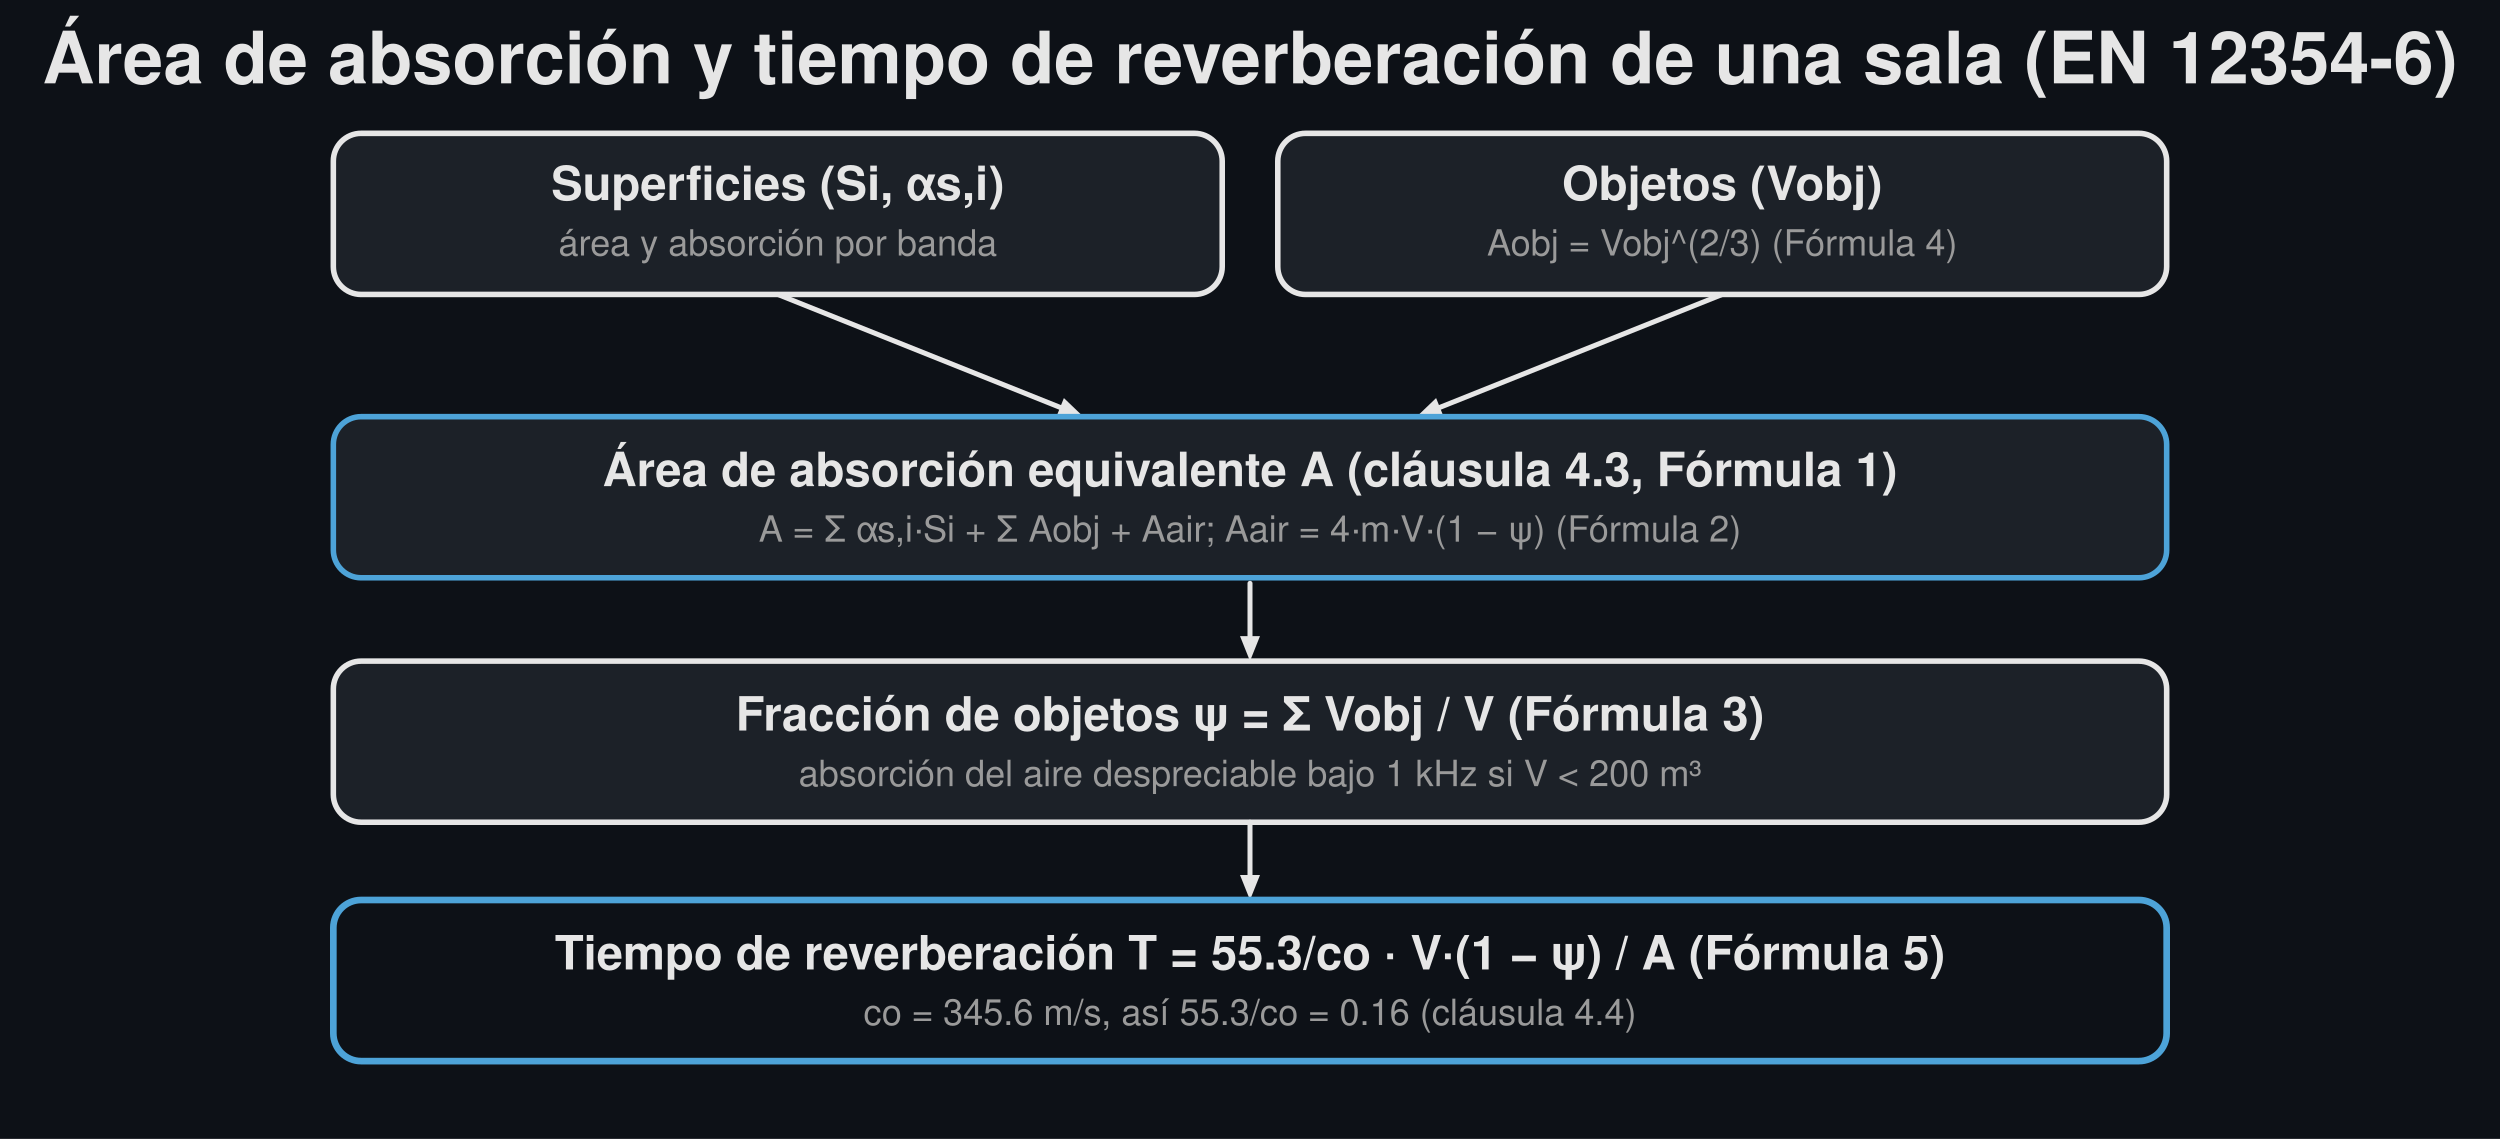
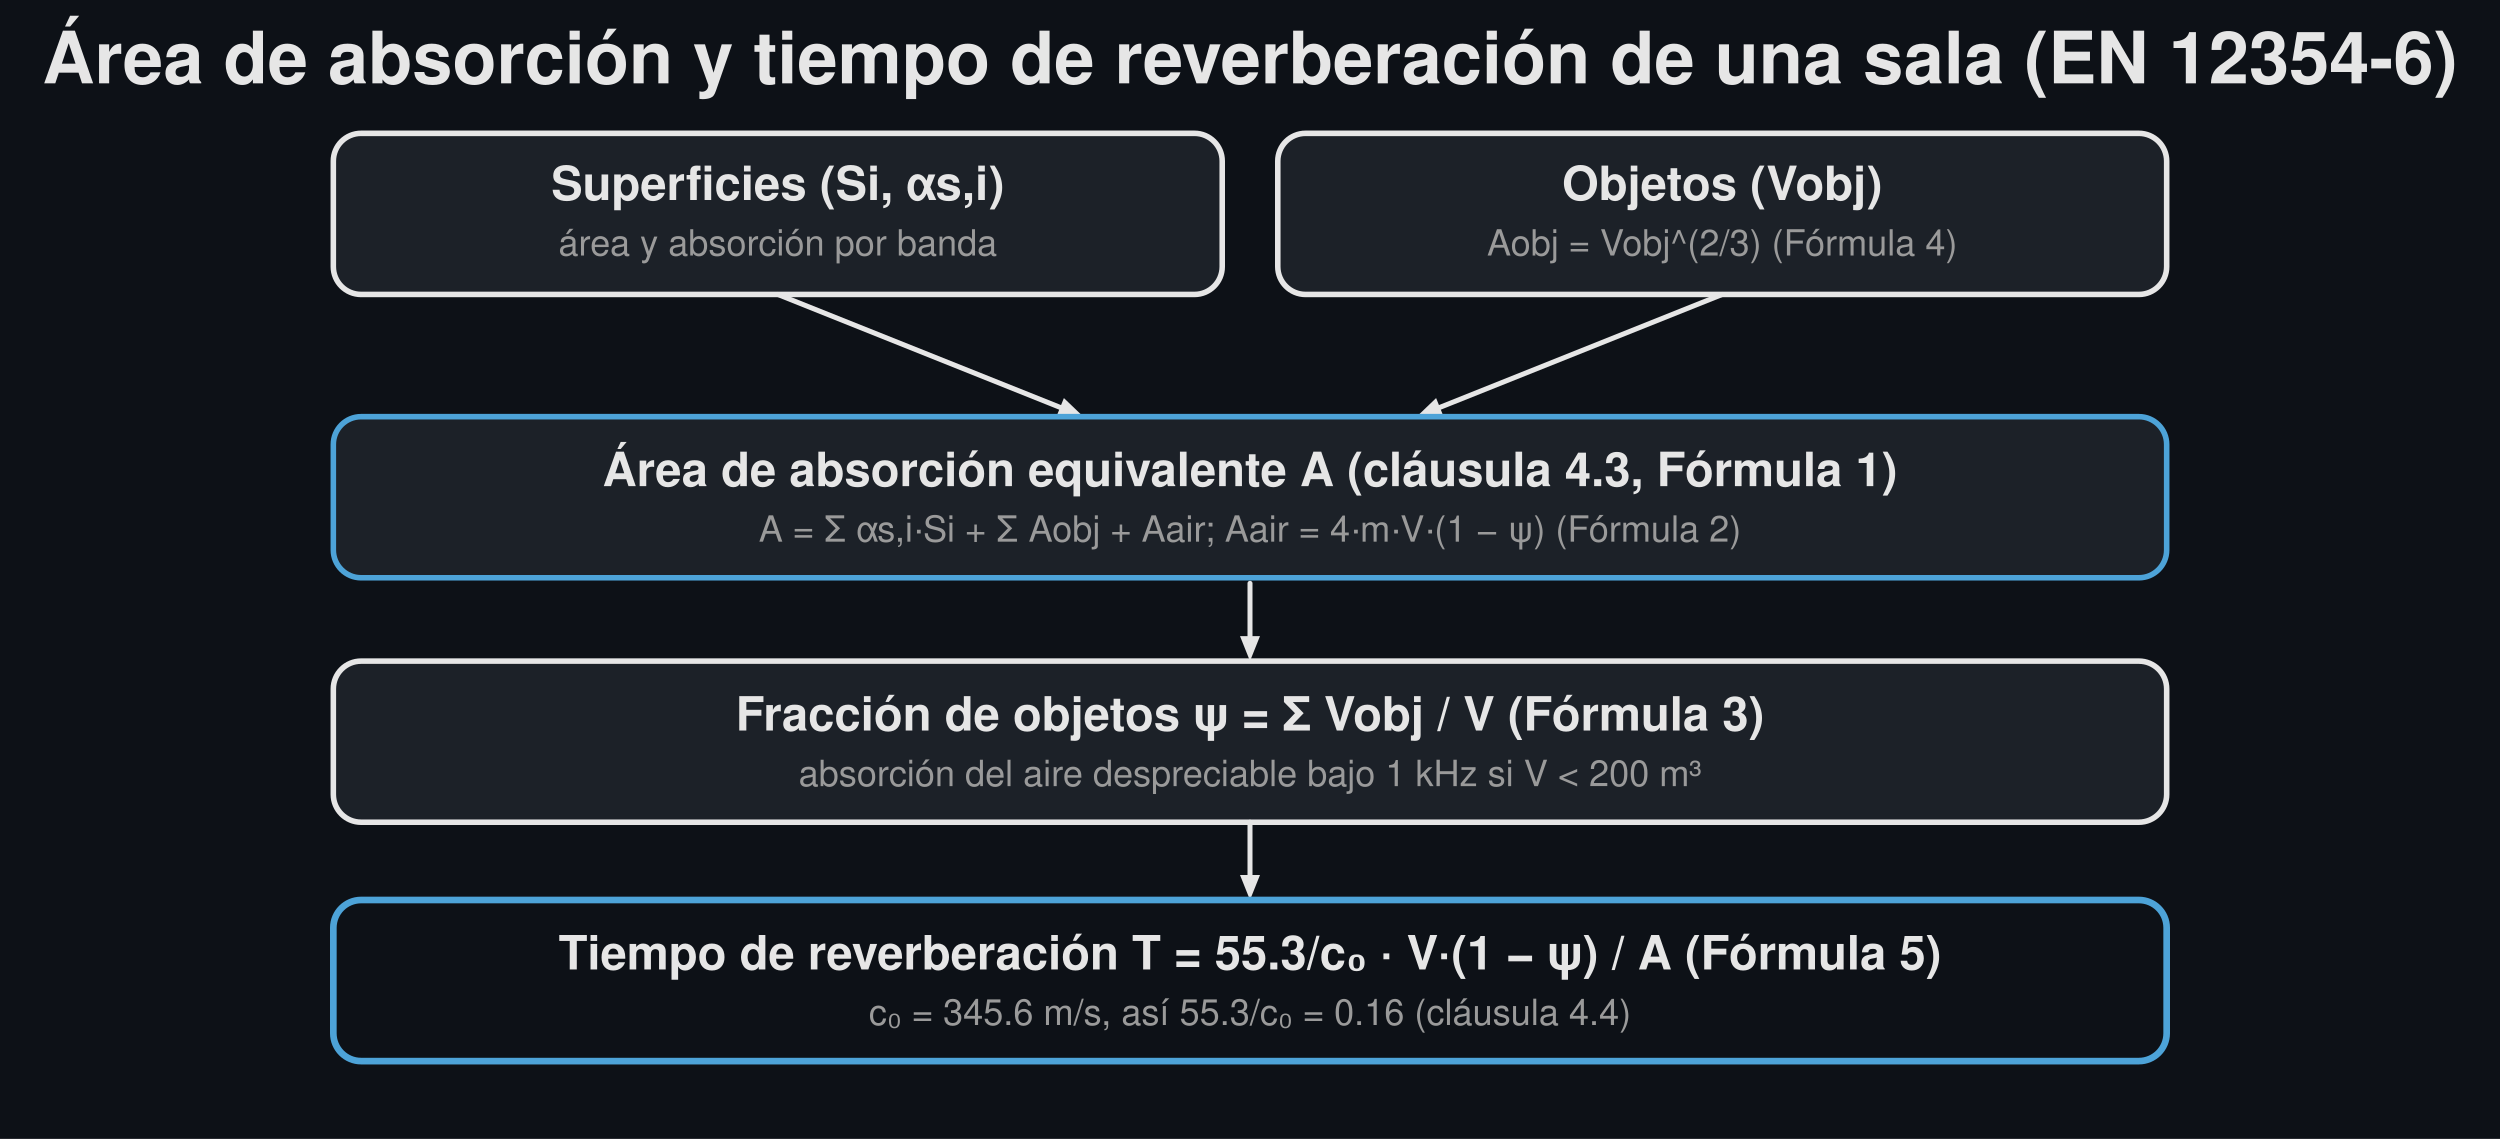
<svg xmlns="http://www.w3.org/2000/svg" width="900" height="410" viewBox="0 0 900 410">
  <rect width="900" height="410" fill="#0d1117" />
  <text x="450.0" y="30" font-family="Segoe UI, Helvetica, Arial, sans-serif" font-size="26" font-weight="600" fill="#e6e6e6" text-anchor="middle">Área de absorción y tiempo de reverberación de una sala (EN 12354-6)</text>
  <rect x="120.0" y="48" width="320.0" height="58.0" rx="10" fill="#1c2128" stroke="#e6e6e6" stroke-width="2" />
  <text x="280.0" y="72" font-family="Segoe UI, Helvetica, Arial, sans-serif" font-size="17" fill="#e6e6e6" text-anchor="middle" font-weight="600">Superficies  (Si, αs,i)</text>
  <text x="280.0" y="92" font-family="Segoe UI, Helvetica, Arial, sans-serif" font-size="13" fill="#9a9a9a" text-anchor="middle">área y absorción por banda</text>
  <rect x="460.0" y="48" width="320.0" height="58.0" rx="10" fill="#1c2128" stroke="#e6e6e6" stroke-width="2" />
  <text x="620.0" y="72" font-family="Segoe UI, Helvetica, Arial, sans-serif" font-size="17" fill="#e6e6e6" text-anchor="middle" font-weight="600">Objetos  (Vobj)</text>
  <text x="620.0" y="92" font-family="Segoe UI, Helvetica, Arial, sans-serif" font-size="13" fill="#9a9a9a" text-anchor="middle">Aobj = Vobj^(2/3)  (Fórmula 4)</text>
  <line x1="280.0" y1="106" x2="381.644" y2="146.657" stroke="#e6e6e6" stroke-width="1.8" stroke-linecap="round" />
  <path d="M 390.0 150.0 L 380.3 150.0 L 383.0 143.3 Z" fill="#e6e6e6" stroke="none" stroke-width="1.5" stroke-linejoin="round" />
  <line x1="620.0" y1="106" x2="518.356" y2="146.657" stroke="#e6e6e6" stroke-width="1.8" stroke-linecap="round" />
  <path d="M 510.0 150.0 L 517.0 143.3 L 519.7 150.0 Z" fill="#e6e6e6" stroke="none" stroke-width="1.5" stroke-linejoin="round" />
  <rect x="120.0" y="150" width="660.0" height="58.0" rx="10" fill="#1c2128" stroke="#4da3d8" stroke-width="2" />
  <text x="450.0" y="175" font-family="Segoe UI, Helvetica, Arial, sans-serif" font-size="17" fill="#e6e6e6" text-anchor="middle" font-weight="600">Área de absorción equivalente  A  (cláusula 4.3, Fórmula 1)</text>
  <text x="450.0" y="195" font-family="Segoe UI, Helvetica, Arial, sans-serif" font-size="13" fill="#9a9a9a" text-anchor="middle">A = Σ αs,i·Si + Σ Aobj + Aair;   Aair = 4·m·V·(1 − ψ)  (Fórmula 2)</text>
  <rect x="120.0" y="238" width="660.0" height="58.0" rx="10" fill="#1c2128" stroke="#e6e6e6" stroke-width="2" />
  <text x="450.0" y="263" font-family="Segoe UI, Helvetica, Arial, sans-serif" font-size="17" fill="#e6e6e6" text-anchor="middle" font-weight="600">Fracción de objetos  ψ = Σ Vobj / V   (Fórmula 3)</text>
  <text x="450.0" y="283" font-family="Segoe UI, Helvetica, Arial, sans-serif" font-size="13" fill="#9a9a9a" text-anchor="middle">absorción del aire despreciable bajo 1 kHz si V &lt; 200 m³</text>
  <line x1="450.0" y1="210" x2="450.0" y2="229.0" stroke="#e6e6e6" stroke-width="1.8" stroke-linecap="round" />
  <path d="M 450.0 238.0 L 446.4 229.0 L 453.6 229.0 Z" fill="#e6e6e6" stroke="none" stroke-width="1.5" stroke-linejoin="round" />
  <line x1="450.0" y1="296" x2="450.0" y2="315.0" stroke="#e6e6e6" stroke-width="1.8" stroke-linecap="round" />
  <path d="M 450.0 324.0 L 446.4 315.0 L 453.6 315.0 Z" fill="#e6e6e6" stroke="none" stroke-width="1.5" stroke-linejoin="round" />
  <rect x="120.0" y="324" width="660.0" height="58" rx="10" fill="none" stroke="#4da3d8" stroke-width="2.4" />
-   <text x="450.0" y="349" font-family="Segoe UI, Helvetica, Arial, sans-serif" font-size="17" fill="#e6e6e6" text-anchor="middle" font-weight="600">Tiempo de reverberación  T = 55.3/co · V·(1 − ψ) / A  (Fórmula 5)</text>
-   <text x="450.0" y="369" font-family="Segoe UI, Helvetica, Arial, sans-serif" font-size="13" fill="#9a9a9a" text-anchor="middle">co = 345.6 m/s, así 55.3/co = 0.16  (cláusula 4.4)</text>
+   <text x="450.0" y="349" font-family="Segoe UI, Helvetica, Arial, sans-serif" font-size="17" fill="#e6e6e6" text-anchor="middle" font-weight="600">Tiempo de reverberación  T = 55.3/c₀ · V·(1 − ψ) / A  (Fórmula 5)</text>
+   <text x="450.0" y="369" font-family="Segoe UI, Helvetica, Arial, sans-serif" font-size="13" fill="#9a9a9a" text-anchor="middle">c₀ = 345.6 m/s, así 55.3/c₀ = 0.16  (cláusula 4.4)</text>
</svg>
